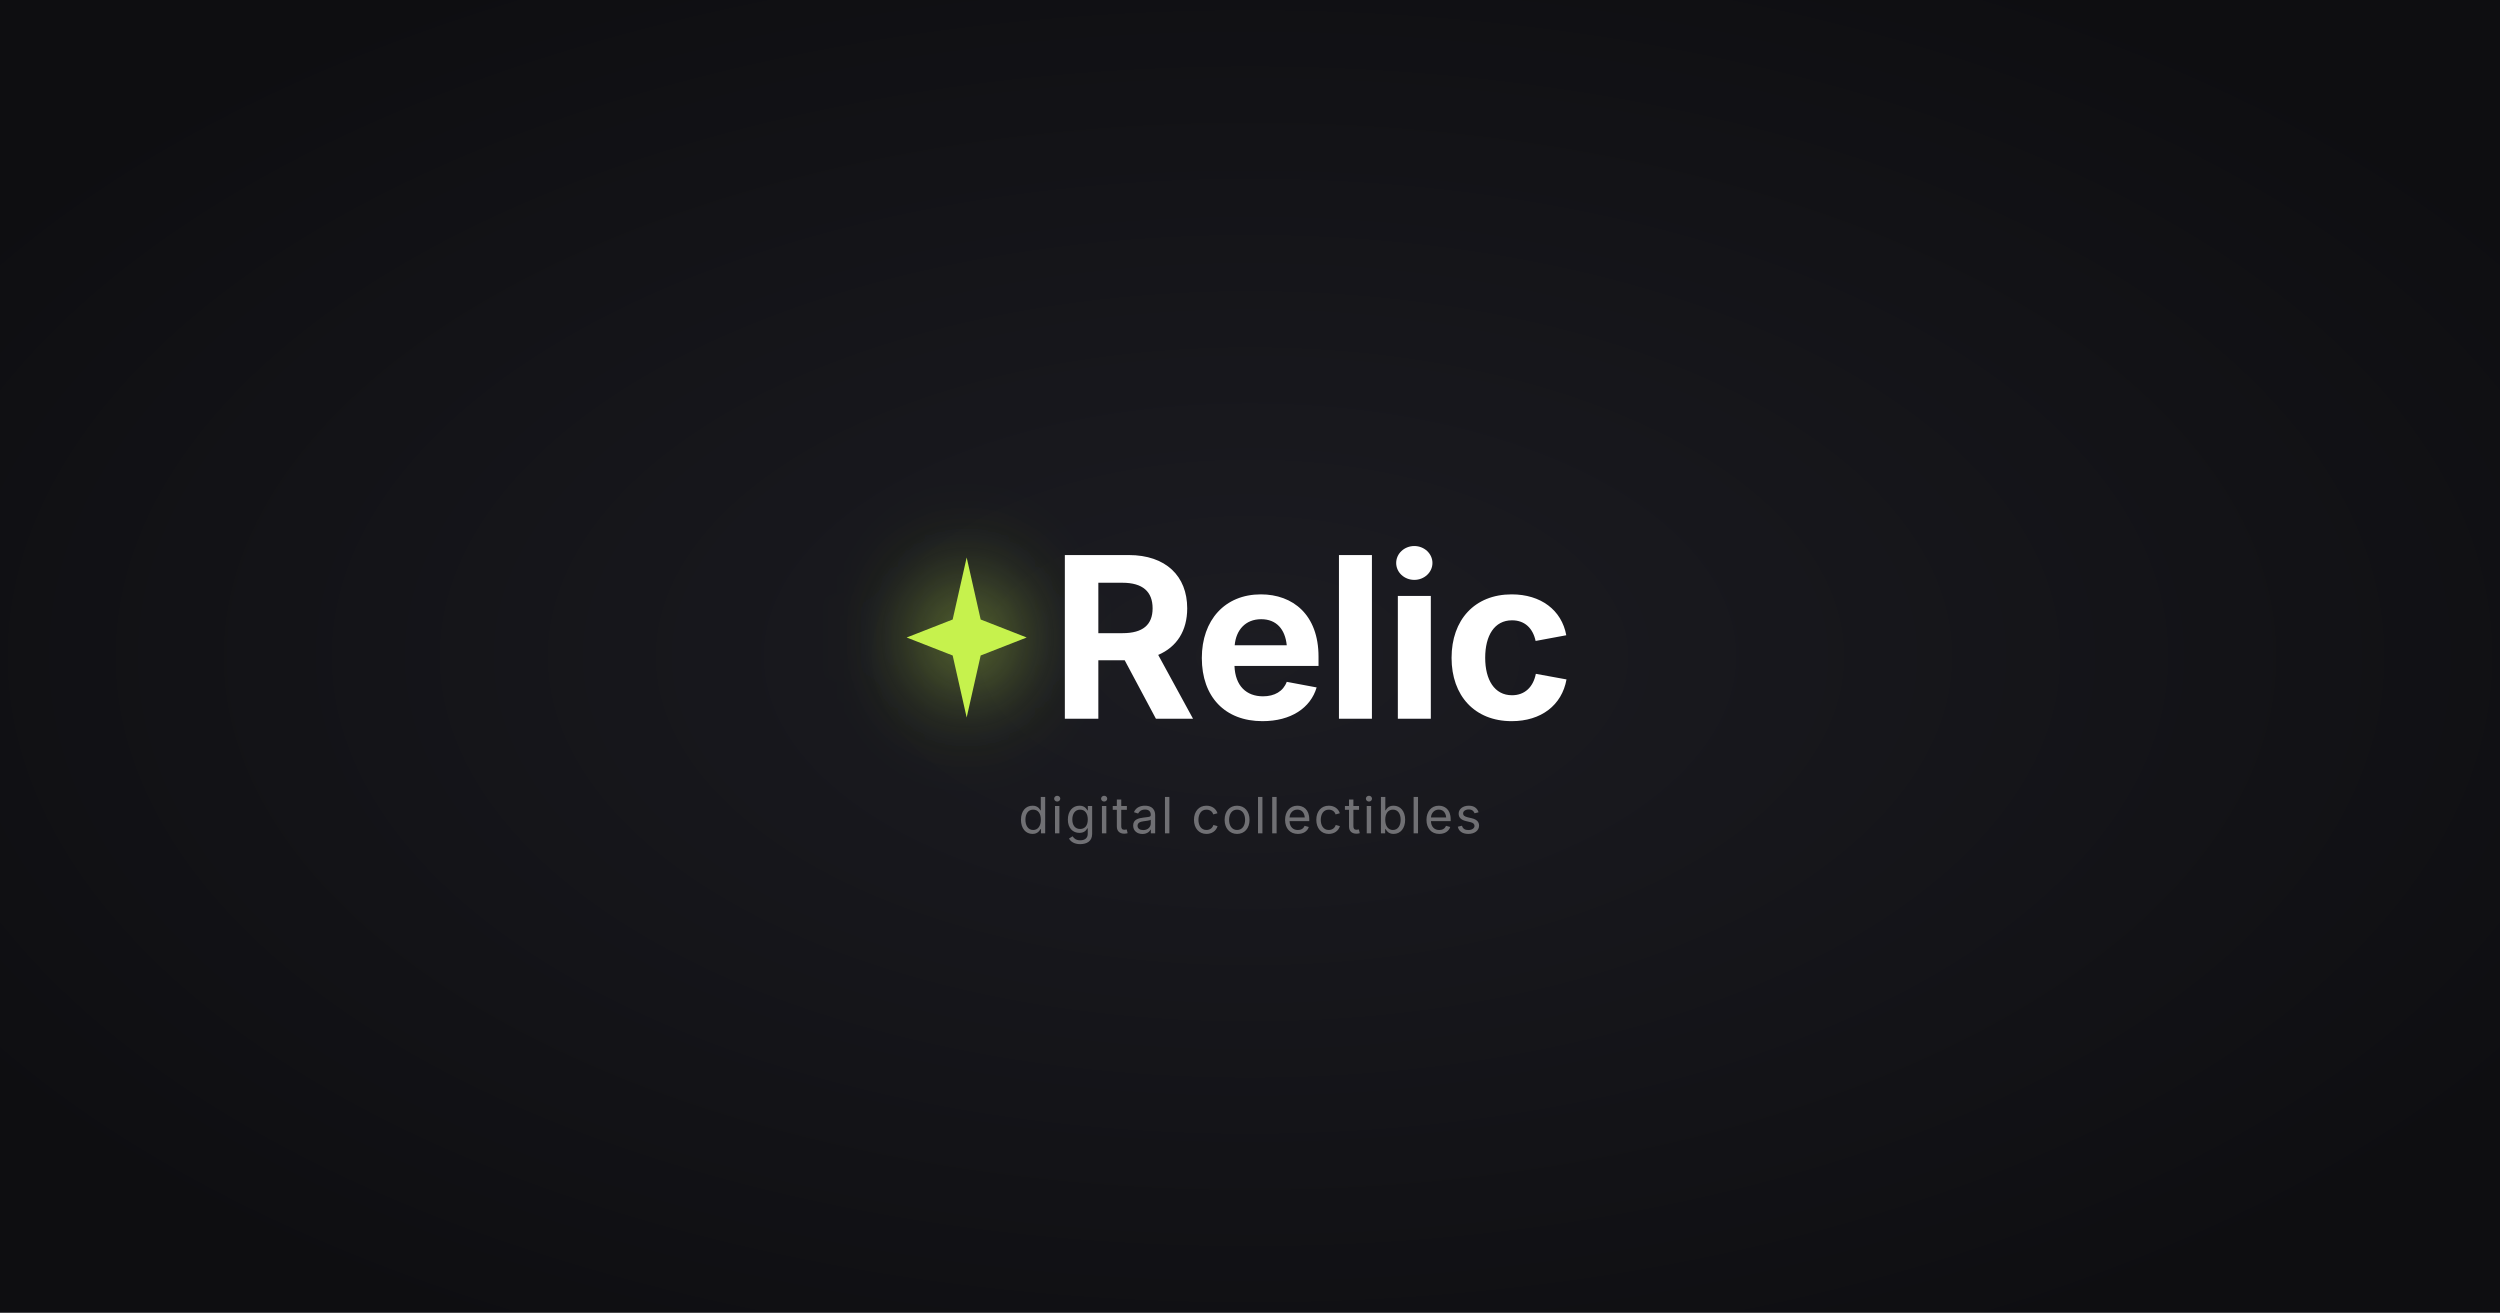
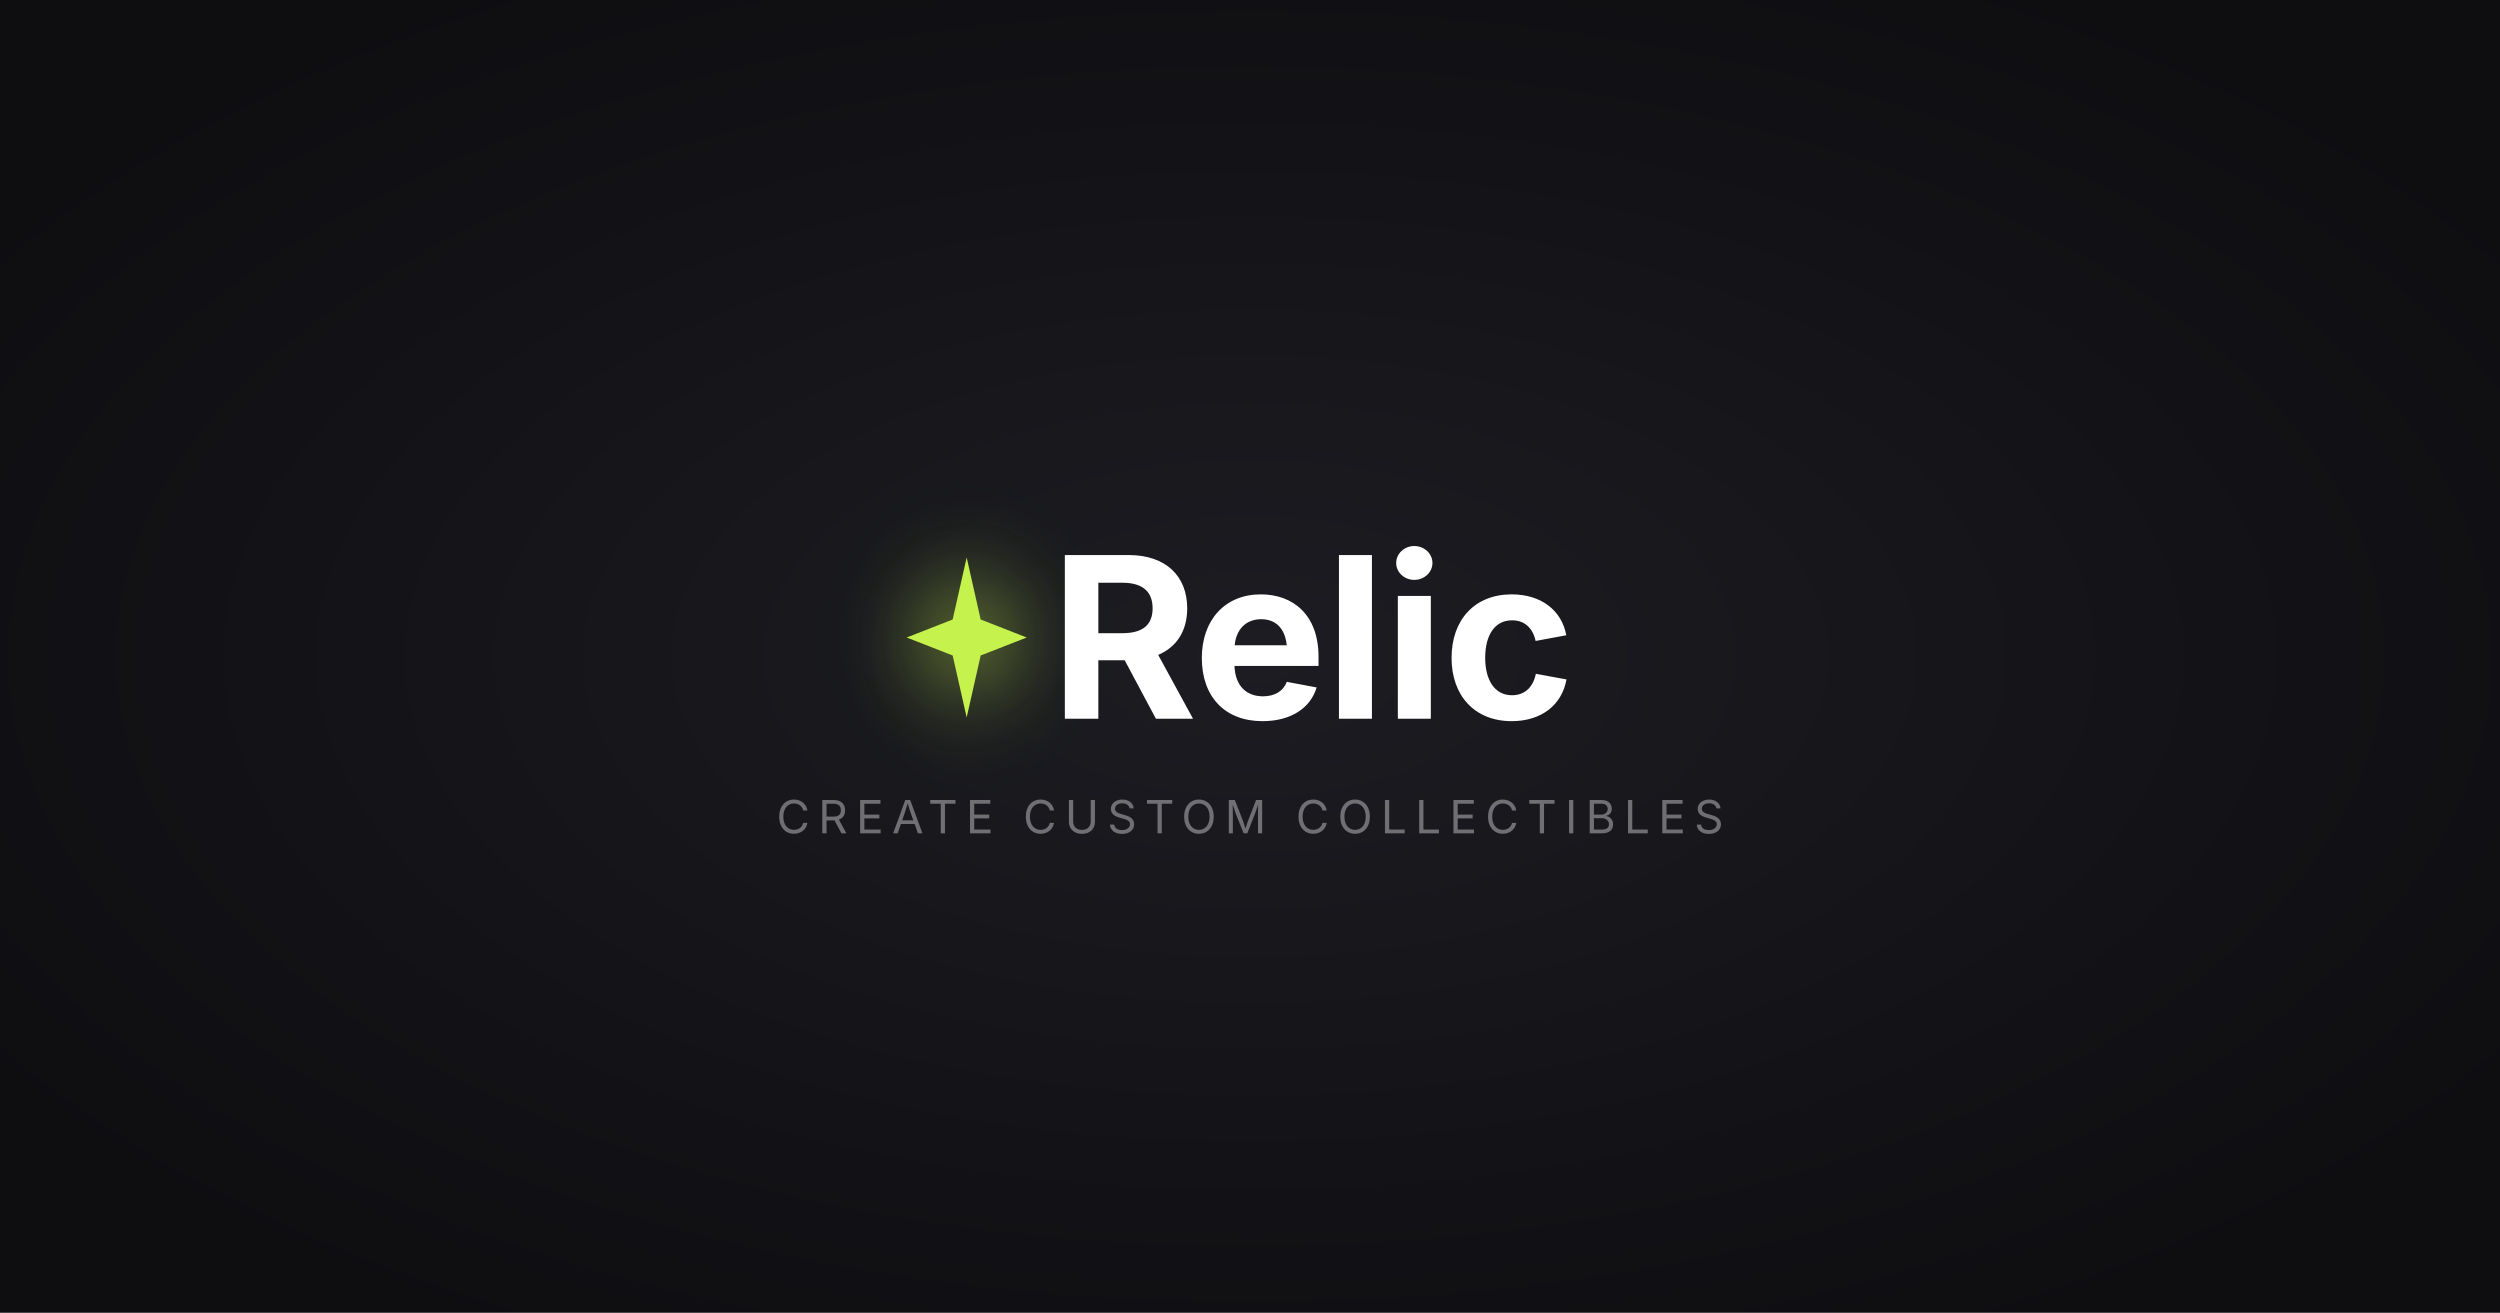
<svg xmlns="http://www.w3.org/2000/svg" viewBox="0 0 1200 630" width="1200" height="630">
  <defs>
    <radialGradient id="bg" cx="50%" cy="50%" r="60%">
      <stop offset="0%" stop-color="#1c1c22" />
      <stop offset="100%" stop-color="#0e0e11" />
    </radialGradient>
    <filter id="glow" x="-80%" y="-80%" width="260%" height="260%">
      <feGaussianBlur in="SourceGraphic" stdDeviation="9" result="blur" />
      <feMerge>
        <feMergeNode in="blur" />
        <feMergeNode in="SourceGraphic" />
      </feMerge>
    </filter>
  </defs>
  <rect width="1200" height="630" fill="#0e0e11" />
  <rect width="1200" height="630" fill="url(#bg)" />
  <path fill="#c6f24e" filter="url(#glow)" transform="translate(464 306) scale(2.4) translate(-12 -16)" d="M12 0 L14.8 12.4 L24 16 L14.8 19.6 L12 32 L9.2 19.6 L0 16 L9.2 12.4 Z" />
  <text x="504" y="345" text-anchor="start" fill="#ffffff" font-family="'Bricolage Grotesque', system-ui, -apple-system, sans-serif" font-weight="700" font-size="108" letter-spacing="-1">Relic</text>
-   <text x="600" y="400" text-anchor="middle" fill="rgba(255,255,255,0.38)" font-family="system-ui, -apple-system, sans-serif" font-weight="400" font-size="24" letter-spacing="1">digital collectibles</text>
+   <text x="600" y="400" text-anchor="middle" fill="rgba(255,255,255,0.38)" font-family="system-ui, -apple-system, sans-serif" font-weight="400" font-size="22" letter-spacing="4">CREATE CUSTOM COLLECTIBLES</text>
</svg>
